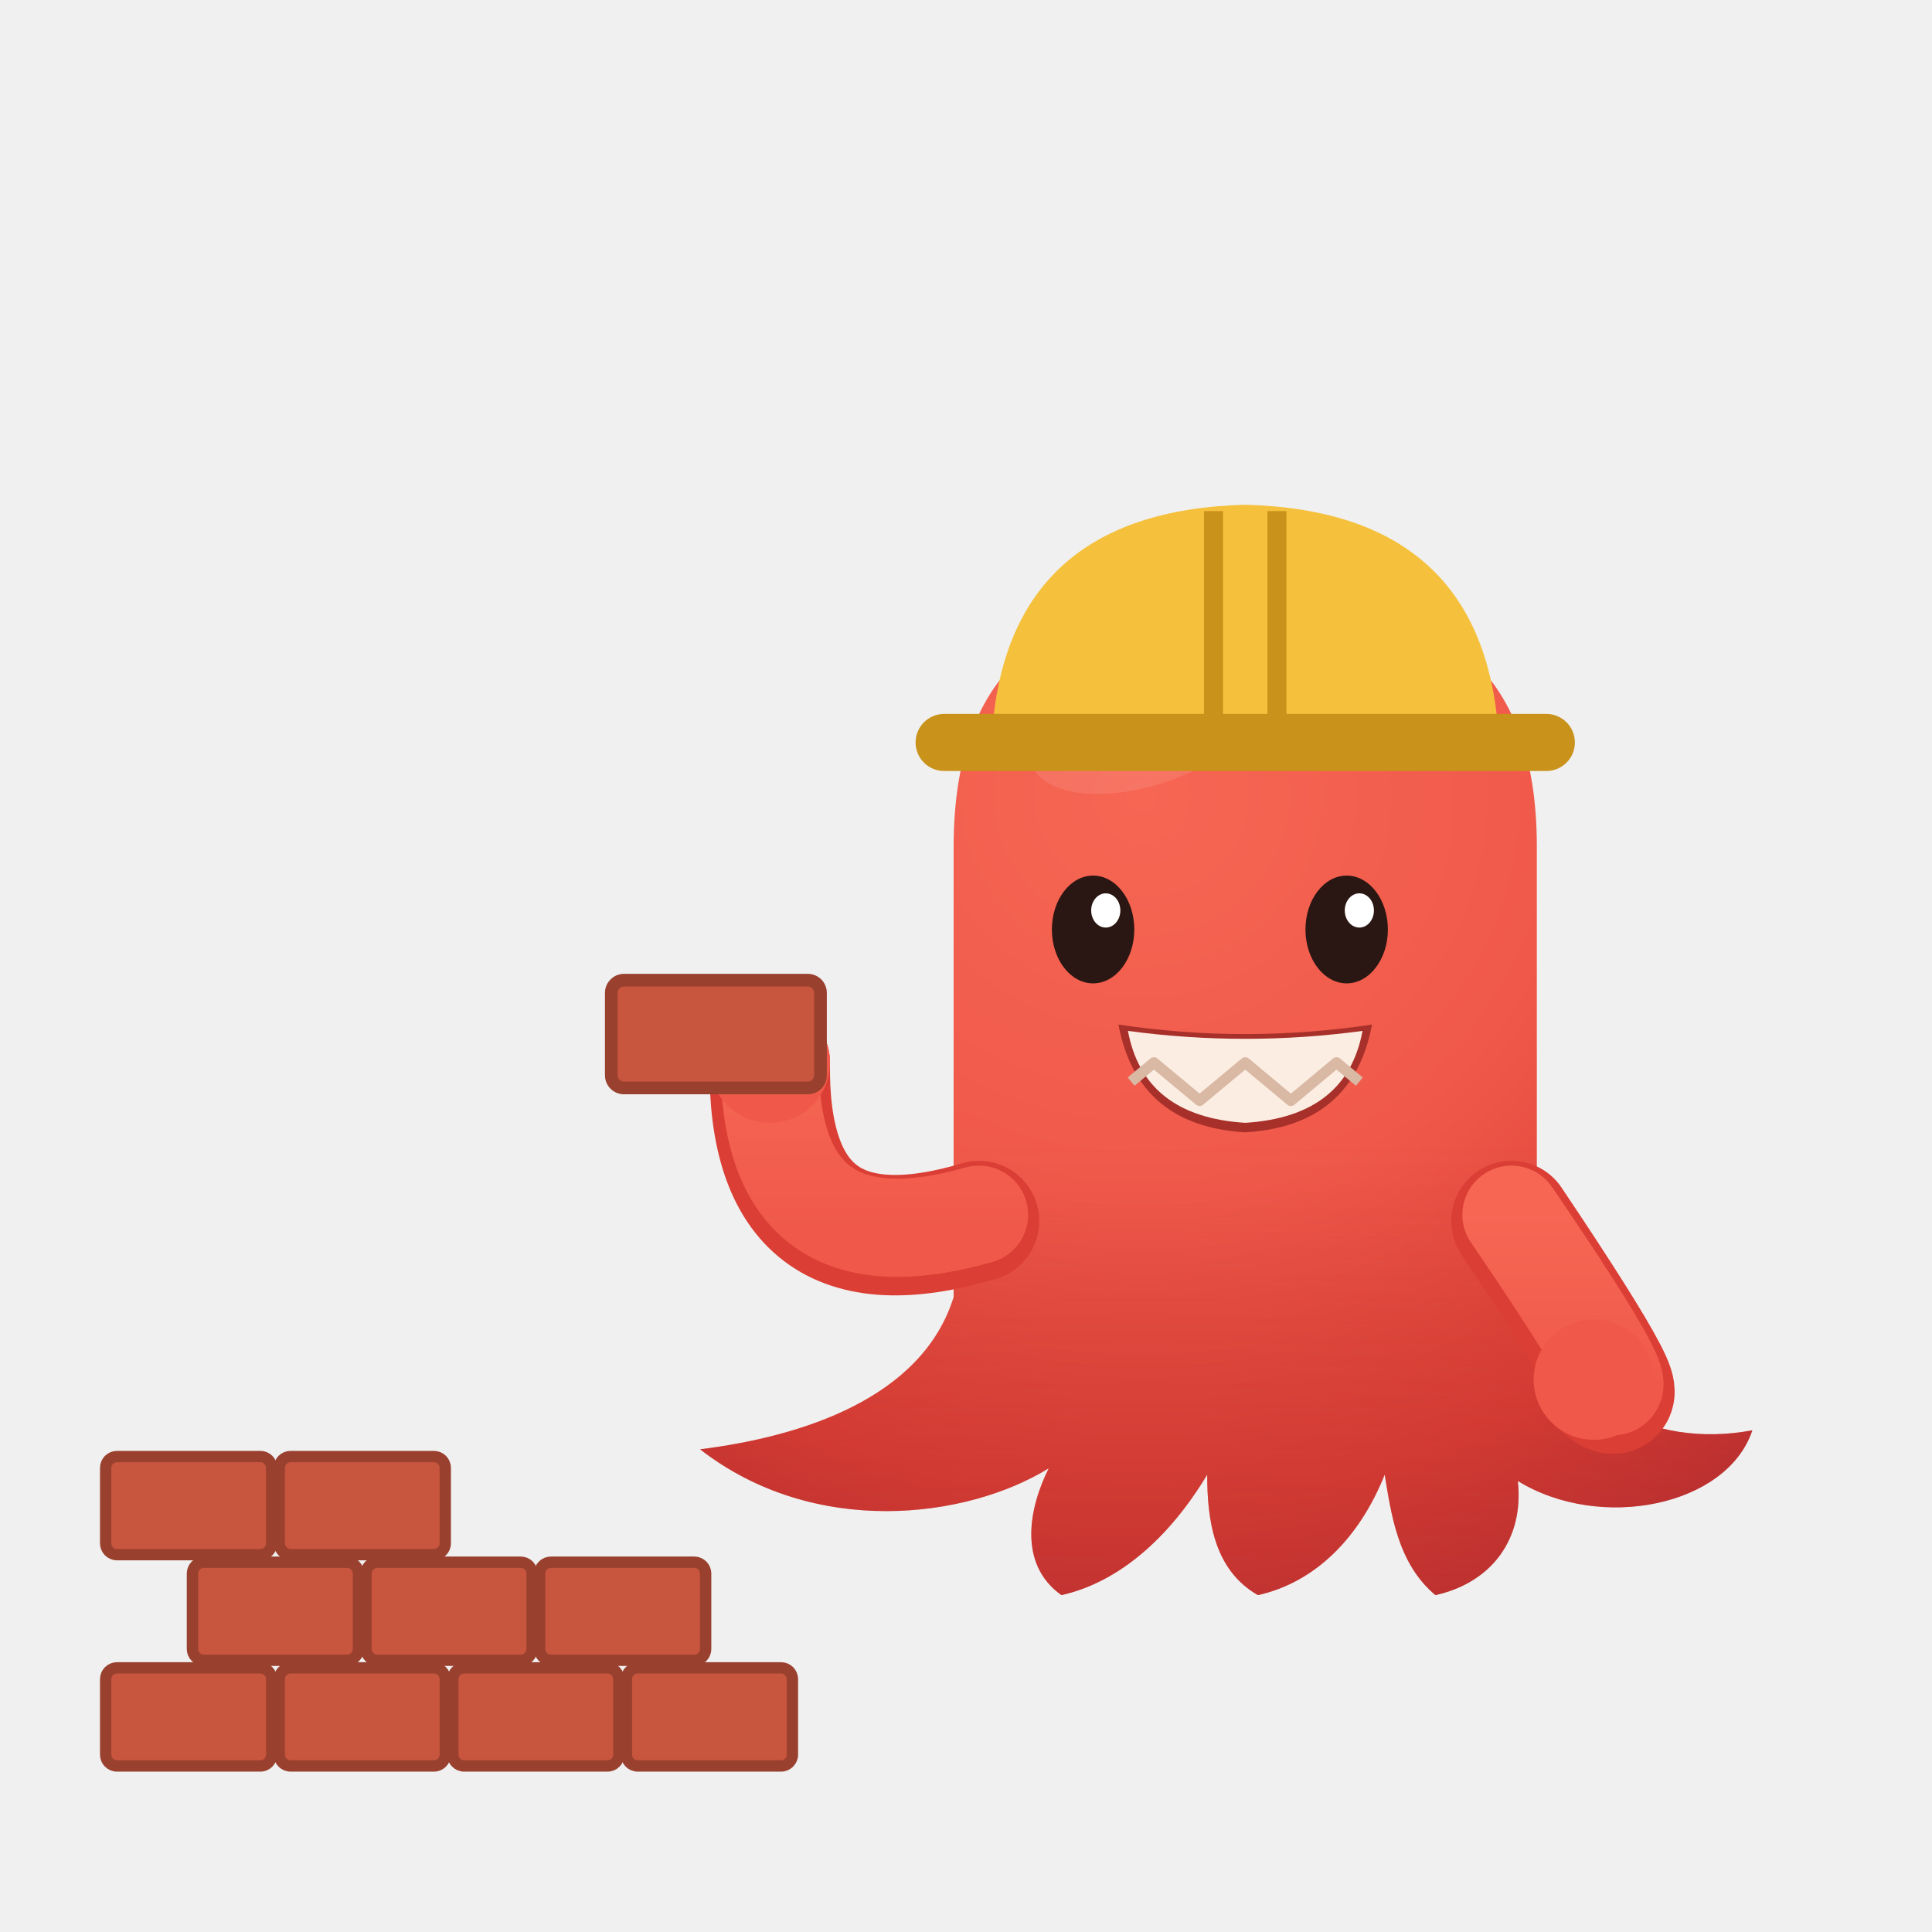
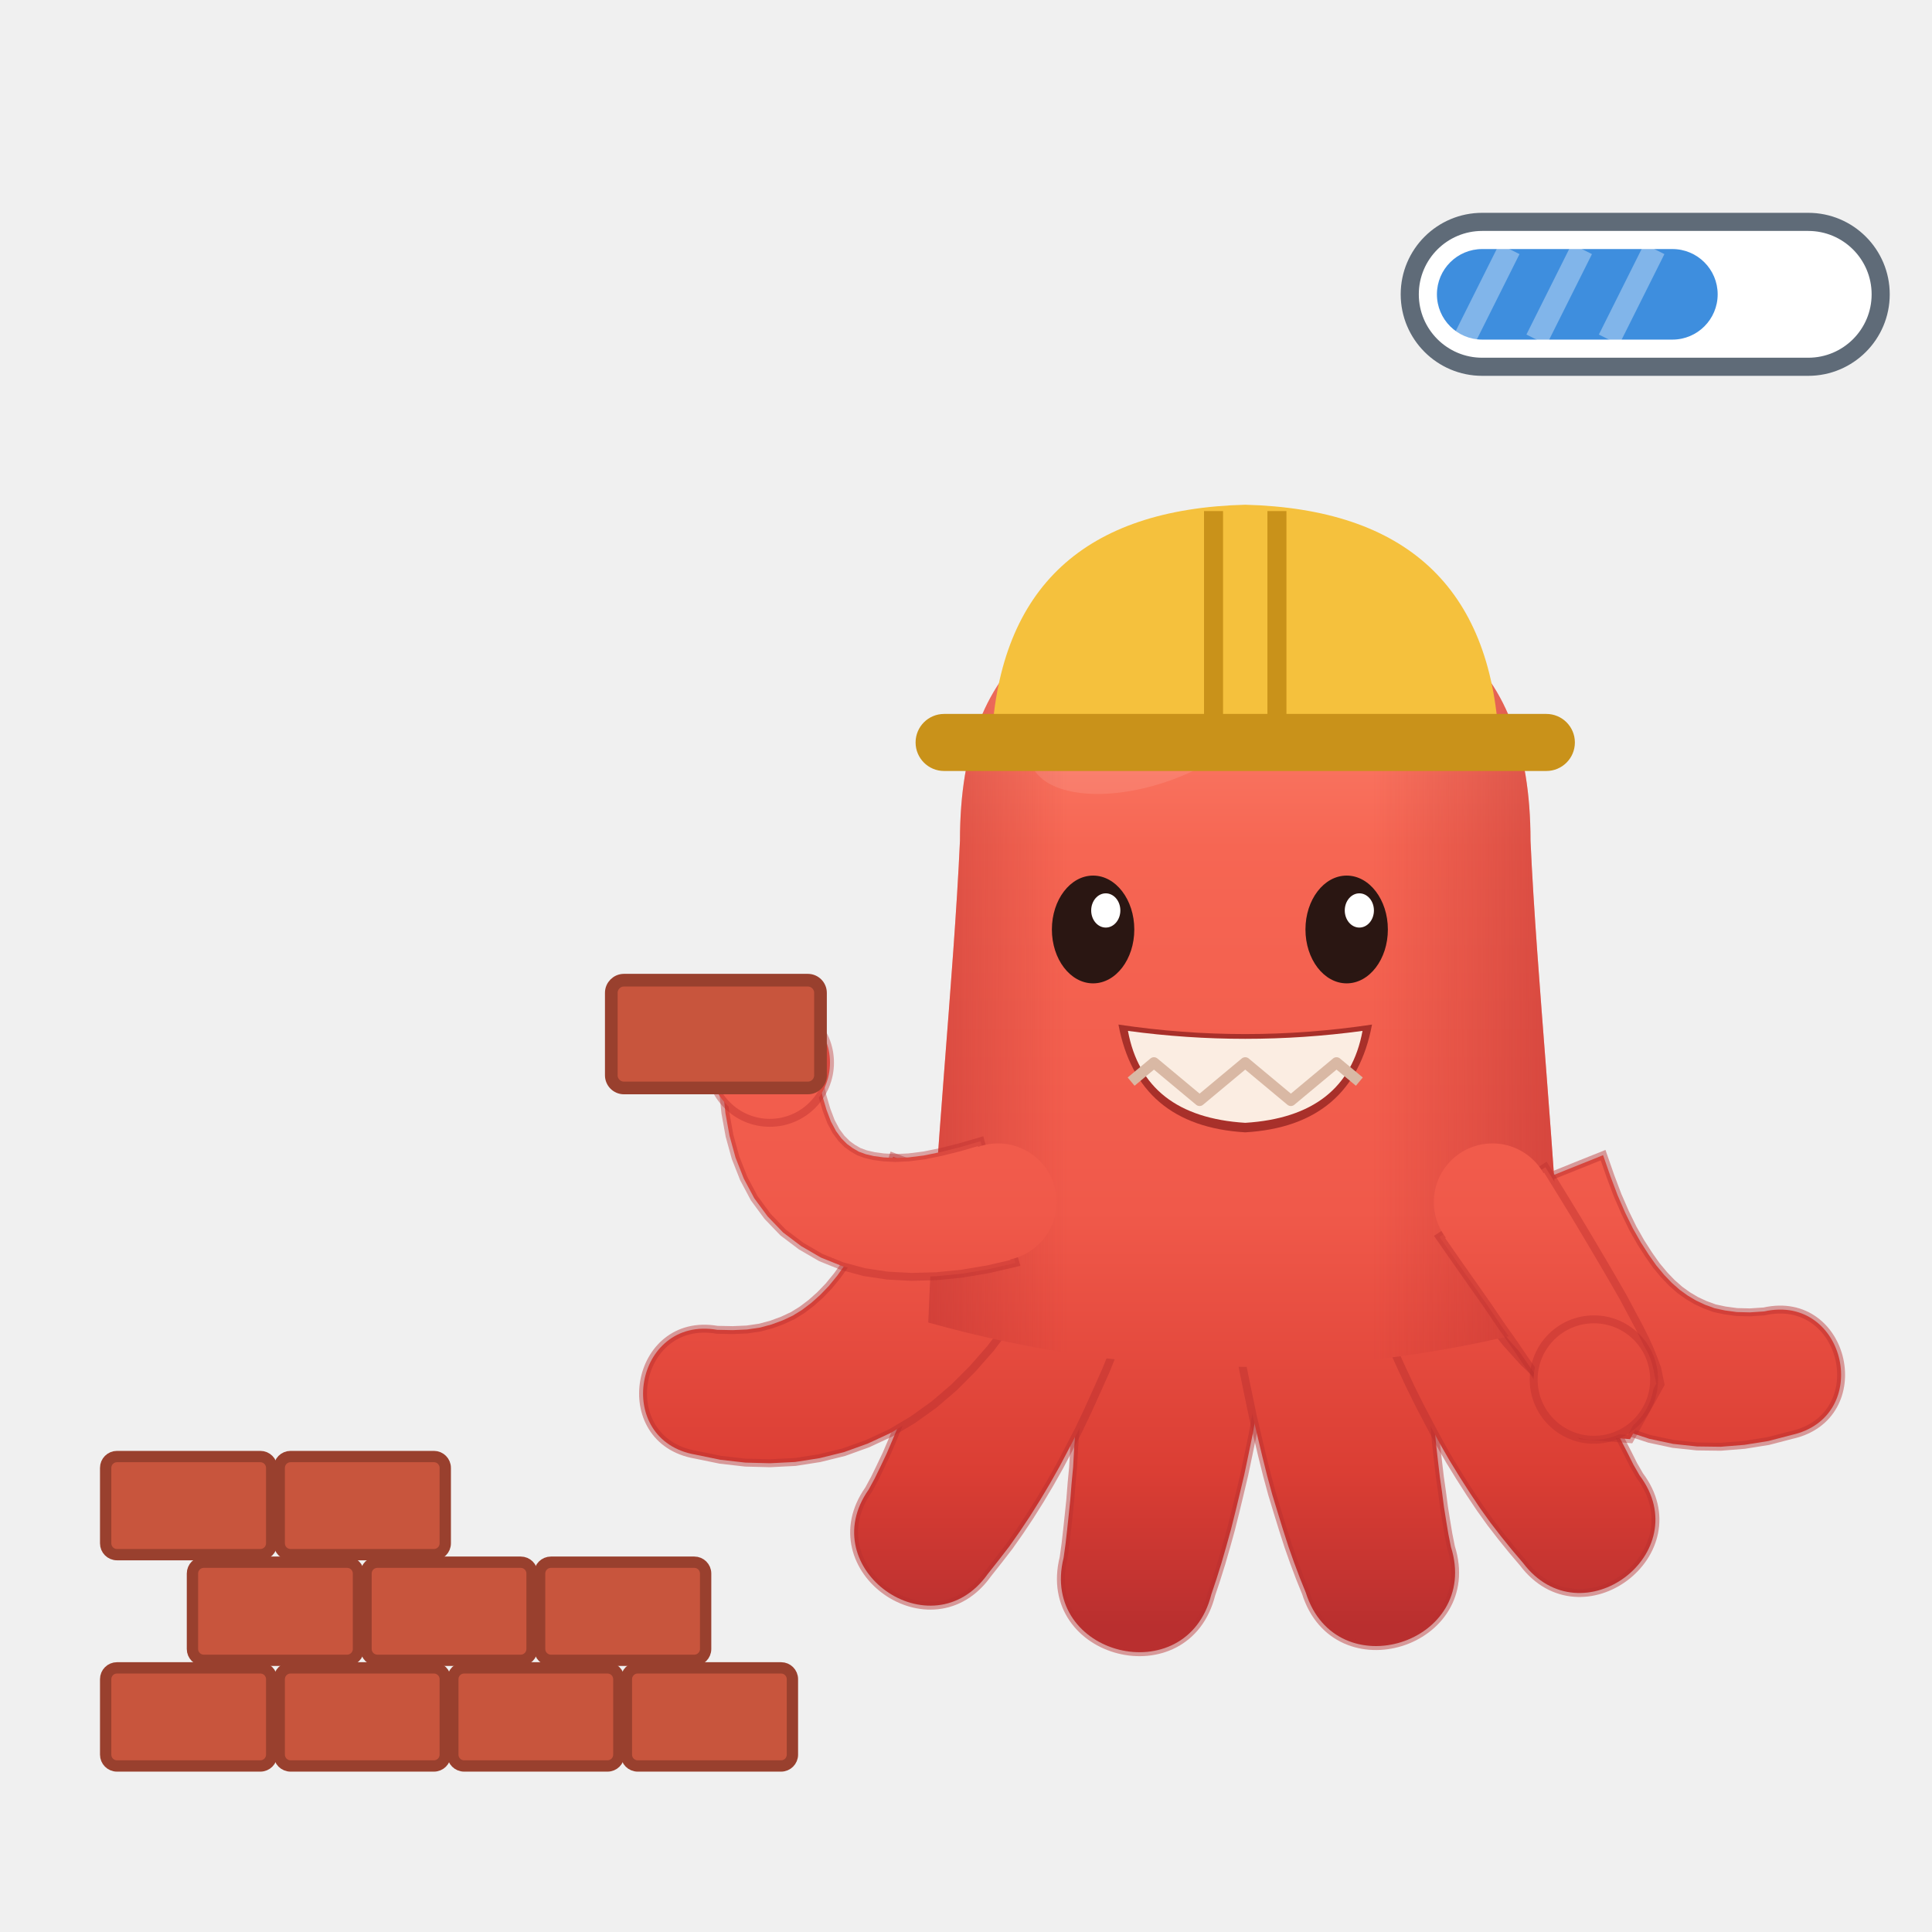
<svg xmlns="http://www.w3.org/2000/svg" viewBox="0 0 512 512" width="512" height="512">
  <defs>
-     <radialGradient id="bodyGrad" cx="0.42" cy="0.2" r="0.9">
-       <stop offset="0" stop-color="#F66653" />
-       <stop offset="0.45" stop-color="#F0594A" />
-       <stop offset="0.8" stop-color="#DB3E34" />
+     <linearGradient id="octoGrad" gradientUnits="userSpaceOnUse" x1="0" y1="-160" x2="0" y2="168">
+       <stop offset="0" stop-color="#FF8C76" />
+       <stop offset="0.25" stop-color="#F66653" />
+       <stop offset="0.6" stop-color="#F0594A" />
+       <stop offset="0.85" stop-color="#DB3E34" />
      <stop offset="1" stop-color="#B92F2F" />
-     </radialGradient>
-     <linearGradient id="hemShade" x1="0" y1="0" x2="0" y2="1">
-       <stop offset="0.55" stop-color="#B92F2F" stop-opacity="0" />
-       <stop offset="1" stop-color="#B92F2F" stop-opacity=".45" />
    </linearGradient>
-     <linearGradient id="armGrad" x1="0" y1="0" x2="0" y2="1">
-       <stop offset="0" stop-color="#F66653" />
-       <stop offset="1" stop-color="#F0594A" />
+     <linearGradient id="sideShade" x1="0" y1="0" x2="1" y2="0">
+       <stop offset="0" stop-color="#B92F2F" stop-opacity=".45" />
+       <stop offset="0.22" stop-color="#B92F2F" stop-opacity="0" />
+       <stop offset="0.7" stop-color="#B92F2F" stop-opacity="0" />
+       <stop offset="1" stop-color="#B92F2F" stop-opacity=".5" />
    </linearGradient>
  </defs>
  <rect x="28" y="442" width="44" height="26" rx="3" fill="#C8553D" stroke="#99402E" stroke-width="3" />
  <rect x="74" y="442" width="44" height="26" rx="3" fill="#C8553D" stroke="#99402E" stroke-width="3" />
  <rect x="120" y="442" width="44" height="26" rx="3" fill="#C8553D" stroke="#99402E" stroke-width="3" />
  <rect x="166" y="442" width="44" height="26" rx="3" fill="#C8553D" stroke="#99402E" stroke-width="3" />
  <rect x="51" y="414" width="44" height="26" rx="3" fill="#C8553D" stroke="#99402E" stroke-width="3" />
  <rect x="97" y="414" width="44" height="26" rx="3" fill="#C8553D" stroke="#99402E" stroke-width="3" />
  <rect x="143" y="414" width="44" height="26" rx="3" fill="#C8553D" stroke="#99402E" stroke-width="3" />
  <rect x="28" y="386" width="44" height="26" rx="3" fill="#C8553D" stroke="#99402E" stroke-width="3" />
  <rect x="74" y="386" width="44" height="26" rx="3" fill="#C8553D" stroke="#99402E" stroke-width="3" />
  <g transform="translate(330 290) rotate(0) scale(0.84 0.84)">
-     <path d="M -92 64   L -92 -78 C -92 -138 -58 -158 0 -158 C 58 -158 92 -138 92 -78 L 92 64   C 98 96 128 112 160 106 C 152 130 112 138 86 122   C 88 140 78 154 60 158 C 48 148 46 132 44 120   C 36 140 22 154 4 158 C -10 150 -12 134 -12 120   C -24 140 -40 154 -58 158 C -72 148 -68 130 -62 118   C -88 134 -136 140 -172 112 C -140 108 -102 96 -92 64 Z" fill="url(#bodyGrad)" />
-     <path d="M -92 64   L -92 -78 C -92 -138 -58 -158 0 -158 C 58 -158 92 -138 92 -78 L 92 64   C 98 96 128 112 160 106 C 152 130 112 138 86 122   C 88 140 78 154 60 158 C 48 148 46 132 44 120   C 36 140 22 154 4 158 C -10 150 -12 134 -12 120   C -24 140 -40 154 -58 158 C -72 148 -68 130 -62 118   C -88 134 -136 140 -172 112 C -140 108 -102 96 -92 64 Z" fill="url(#hemShade)" />
+     <path d="M -52.0 38.2 L -52.0 46.0 L -52.0 53.5 L -52.1 60.8 L -52.2 67.9 L -52.3 74.9 L -52.5 81.6 L -52.7 88.1 L -53.0 94.4 L -53.3 100.5 L -53.6 106.4 L -54.0 112.1 L -54.3 117.6 L -54.8 122.9 L -55.2 128.0 L -55.7 132.8 L -56.2 137.5 L -56.7 141.9 L -57.3 146.2 C -65.0 177.1 -18.5 188.8 -10.7 157.8 L -9.1 153.0 L -7.5 147.9 L -6.0 142.7 L -4.5 137.3 L -3.1 131.7 L -1.7 125.9 L -0.3 120.0 L 1.0 113.8 L 2.3 107.5 L 3.5 100.9 L 4.7 94.2 L 5.9 87.3 L 7.0 80.2 L 8.0 72.9 L 9.1 65.4 L 10.1 57.7 L 11.0 49.8 L 12.0 41.8 Z" fill="url(#octoGrad)" stroke="#B92F2F" stroke-width="2.5" stroke-opacity=".45" />
+     <path d="M -7.9 42.7 L -6.7 50.7 L -5.6 58.6 L -4.3 66.3 L -3.1 73.7 L -1.8 81.0 L -0.4 88.1 L 1.0 94.9 L 2.4 101.6 L 3.9 108.0 L 5.4 114.3 L 6.9 120.3 L 8.5 126.2 L 10.2 131.8 L 11.9 137.3 L 13.6 142.6 L 15.4 147.7 L 17.2 152.5 L 19.1 157.2 C 28.7 187.7 74.5 173.2 64.9 142.8 L 64.1 138.8 L 63.4 134.6 L 62.7 130.2 L 62.1 125.6 L 61.4 120.7 L 60.8 115.6 L 60.2 110.3 L 59.7 104.7 L 59.1 99.0 L 58.6 93.0 L 58.2 86.8 L 57.7 80.4 L 57.4 73.8 L 57.0 66.9 L 56.7 59.8 L 56.4 52.6 L 56.1 45.1 L 55.9 37.3 Z" fill="url(#octoGrad)" stroke="#B92F2F" stroke-width="2.5" stroke-opacity=".45" />
+     <path d="M -88.0 28.1 L -89.5 35.3 L -91.0 42.3 L -92.5 49.1 L -94.1 55.6 L -95.7 62.0 L -97.4 68.1 L -99.1 74.0 L -100.7 79.7 L -102.5 85.2 L -104.2 90.5 L -106.0 95.5 L -107.8 100.3 L -109.6 105.0 L -111.4 109.3 L -113.2 113.5 L -115.1 117.5 L -116.9 121.2 L -118.8 124.7 C -136.4 149.7 -98.9 176.3 -81.2 151.3 L -77.8 147.0 L -74.4 142.6 L -71.1 137.9 L -67.9 133.1 L -64.7 128.0 L -61.6 122.8 L -58.5 117.3 L -55.5 111.6 L -52.5 105.8 L -49.6 99.7 L -46.8 93.5 L -43.9 87.0 L -41.2 80.3 L -38.5 73.4 L -35.8 66.4 L -33.2 59.1 L -30.6 51.6 L -28.0 43.9 Z" fill="url(#octoGrad)" stroke="#B92F2F" stroke-width="2.5" stroke-opacity=".45" />
+     <path d="M 32.3 45.0 L 35.1 52.4 L 37.9 59.6 L 40.7 66.7 L 43.6 73.5 L 46.5 80.1 L 49.4 86.5 L 52.3 92.7 L 55.3 98.7 L 58.4 104.6 L 61.4 110.2 L 64.5 115.6 L 67.7 120.8 L 70.9 125.8 L 74.1 130.6 L 77.4 135.2 L 80.8 139.6 L 84.2 143.8 L 87.6 147.8 C 106.0 172.3 142.8 144.7 124.4 120.2 L 122.5 116.9 L 120.7 113.3 L 118.8 109.6 L 116.9 105.6 L 115.1 101.4 L 113.2 97.0 L 111.3 92.4 L 109.5 87.5 L 107.6 82.4 L 105.8 77.2 L 104.0 71.6 L 102.2 65.9 L 100.4 60.0 L 98.6 53.8 L 96.8 47.4 L 95.1 40.8 L 93.4 34.0 L 91.7 27.0 Z" fill="url(#octoGrad)" stroke="#B92F2F" stroke-width="2.5" stroke-opacity=".45" />
+     <path d="M -111.1 19.7 L -113.4 26.8 L -115.8 33.2 L -118.3 39.1 L -120.8 44.4 L -123.4 49.2 L -126.0 53.4 L -128.7 57.2 L -131.4 60.5 L -134.1 63.3 L -136.9 65.8 L -139.8 68.0 L -142.7 69.8 L -145.9 71.3 L -149.4 72.6 L -153.1 73.6 L -157.2 74.2 L -161.7 74.4 L -166.6 74.3 C -192.8 69.8 -199.6 109.2 -173.4 113.7 L -165.6 115.3 L -157.7 116.2 L -149.9 116.4 L -142.0 116.0 L -134.3 114.8 L -126.6 112.9 L -119.1 110.2 L -111.8 106.8 L -104.9 102.7 L -98.2 97.9 L -91.9 92.5 L -86.0 86.6 L -80.3 80.1 L -75.0 73.1 L -70.1 65.6 L -65.4 57.6 L -61.0 49.2 L -56.9 40.3 Z" fill="url(#octoGrad)" stroke="#B92F2F" stroke-width="2.5" stroke-opacity=".45" />
+     <path d="M 59.1 40.8 L 63.2 49.2 L 67.6 57.2 L 72.2 64.7 L 77.1 71.8 L 82.3 78.4 L 87.8 84.5 L 93.7 90.1 L 99.9 95.1 L 106.4 99.5 L 113.2 103.3 L 120.2 106.3 L 127.5 108.7 L 135.0 110.3 L 142.5 111.1 L 150.0 111.2 L 157.5 110.6 L 165.0 109.4 L 172.3 107.5 C 198.3 101.8 189.6 62.7 163.7 68.5 L 159.2 68.8 L 155.1 68.7 L 151.4 68.2 L 148.1 67.5 L 145.1 66.4 L 142.3 65.1 L 139.6 63.5 L 137.1 61.7 L 134.6 59.5 L 132.2 57.0 L 129.7 54.0 L 127.3 50.6 L 124.8 46.7 L 122.3 42.3 L 119.9 37.4 L 117.5 31.9 L 115.2 25.8 L 112.9 19.2 Z" fill="url(#octoGrad)" stroke="#B92F2F" stroke-width="2.5" stroke-opacity=".45" />
+     <path d="M -100 72 C -98 20 -92 -36 -90 -80 C -90 -140 -56 -160 0 -160   C 56 -160 90 -140 90 -80 C 92 -36 98 20 100 72 Q 0 100 -100 72 Z" fill="url(#octoGrad)" />
+     <path d="M -100 72 C -98 20 -92 -36 -90 -80 C -90 -140 -56 -160 0 -160   C 56 -160 90 -140 90 -80 C 92 -36 98 20 100 72 Q 0 100 -100 72 Z" fill="url(#sideShade)" />
    <ellipse cx="-30" cy="-118" rx="40" ry="20" fill="#fff" opacity=".10" transform="rotate(-20 -30 -118)" />
    <ellipse cx="-48" cy="-52" rx="13" ry="17" fill="#2A1612" />
    <ellipse cx="-44" cy="-58" rx="4.6" ry="5.4" fill="#FFFFFF" />
    <ellipse cx="32" cy="-52" rx="13" ry="17" fill="#2A1612" />
    <ellipse cx="36" cy="-58" rx="4.6" ry="5.4" fill="#FFFFFF" />
    <path d="M -40 -22 Q 0 -16 40 -22 Q 34 10 0 12 Q -34 10 -40 -22 Z" fill="#A8302A" />
    <path d="M -37 -20 Q 0 -15 37 -20 Q 32 7 0 9 Q -32 7 -37 -20 Z" fill="#FBEDE2" />
    <path d="M -36 -4 L -28.8 -10 L -21.6 -4 L -14.4 2 L -7.2 -4 L 0 -10 L 7.2 -4 L 14.4 2 L 21.6 -4 L 28.8 -10 L 36 -4" fill="none" stroke="#D9B8A4" stroke-width="3.4" stroke-linejoin="round" />
    <path d="M -80 -112 Q -76 -184 0 -186 Q 76 -184 80 -112 Z" fill="#F5C13D" />
    <rect x="-104" y="-120" width="208" height="18" rx="9" fill="#C9921A" />
    <path d="M -10 -184 L -10 -118 M 10 -184 L 10 -118" stroke="#C9921A" stroke-width="6" />
-     <path d="M -84 40 Q -151 60 -150 -10" fill="none" stroke="#DB3E34" stroke-width="38" stroke-linecap="round" />
-     <path d="M -84 38 Q -151 57 -150 -12" fill="none" stroke="url(#armGrad)" stroke-width="31" stroke-linecap="round" />
-     <circle cx="-150" cy="-10" r="19" fill="#F0594A" />
-     <path d="M 84 40 Q 131 110 110 90" fill="none" stroke="#DB3E34" stroke-width="38" stroke-linecap="round" />
-     <path d="M 84 38 Q 131 107 110 88" fill="none" stroke="url(#armGrad)" stroke-width="31" stroke-linecap="round" />
-     <circle cx="110" cy="90" r="19" fill="#F0594A" />
+     <path d="M -83.5 14.8 L -90.0 16.7 L -96.0 18.2 L -101.4 19.3 L -106.2 19.9 L -110.4 20.1 L -114.1 19.9 L -117.1 19.5 L -119.7 18.9 L -121.9 18.1 L -123.8 17.0 L -125.6 15.7 L -127.4 13.9 L -129.1 11.6 L -130.7 8.6 L -132.1 4.9 L -133.4 0.5 L -134.4 -4.6 L -135.0 -10.5 C -135.6 -30.4 -165.6 -29.5 -165.0 -9.5 L -164.8 -1.7 L -164.0 5.9 L -162.7 13.1 L -160.8 20.0 L -158.2 26.6 L -154.9 32.8 L -150.7 38.5 L -145.8 43.6 L -140.1 47.9 L -133.9 51.5 L -127.2 54.2 L -120.2 56.1 L -112.9 57.2 L -105.3 57.6 L -97.5 57.4 L -89.4 56.6 L -81.1 55.2 L -72.5 53.2 Z" fill="url(#octoGrad)" stroke="#B92F2F" stroke-width="2.5" stroke-opacity=".4" />
+     <circle cx="-78" cy="34" r="18.5" fill="url(#octoGrad)" />
+     <circle cx="-150" cy="-10" r="19" fill="url(#octoGrad)" stroke="#B92F2F" stroke-width="2.5" stroke-opacity=".4" />
+     <path d="M 61.3 45.0 L 66.8 52.9 L 72.0 60.3 L 76.7 67.0 L 80.9 73.2 L 84.8 78.7 L 88.2 83.7 L 91.2 88.0 L 93.7 91.7 L 95.8 94.7 L 97.4 97.0 L 98.5 98.5 L 98.9 98.7 L 98.5 95.9 L 107.9 79.5 L 122.3 80.4 L 123.5 81.7 L 122.8 81.3 L 121.1 80.0 C 107.8 65.1 85.5 85.2 98.9 100.0 L 100.8 102.6 L 102.8 104.9 L 106.0 107.6 L 121.4 108.8 L 131.0 91.5 L 130.0 86.6 L 128.9 83.6 L 127.7 80.6 L 126.2 77.3 L 124.3 73.5 L 122.0 69.2 L 119.4 64.3 L 116.3 58.9 L 112.8 52.9 L 108.9 46.3 L 104.6 39.1 L 99.9 31.4 L 94.7 23.0 Z" fill="url(#octoGrad)" stroke="#B92F2F" stroke-width="2.5" stroke-opacity=".4" />
+     <circle cx="78" cy="34" r="18.5" fill="url(#octoGrad)" />
+     <circle cx="110" cy="90" r="19" fill="url(#octoGrad)" stroke="#B92F2F" stroke-width="2.5" stroke-opacity=".4" />
    <rect x="-200" y="-36" width="66" height="34" rx="4" fill="#C8553D" stroke="#99402E" stroke-width="4" transform="rotate(0 -167 -19)" />
  </g>
+   <g transform="translate(436 78) scale(1.2)">
+     <rect x="-52" y="-16" width="104" height="32" rx="16" fill="#fff" stroke="#5F6B78" stroke-width="4" />
+     <rect x="-46" y="-10" width="62" height="20" rx="10" fill="#3E8EDE" />
+     <path d="M -30 -10 l -10 20 M -14 -10 l -10 20 M 2 -10 l -10 20" stroke="#fff" stroke-width="5" opacity=".35" />
+   </g>
</svg>
